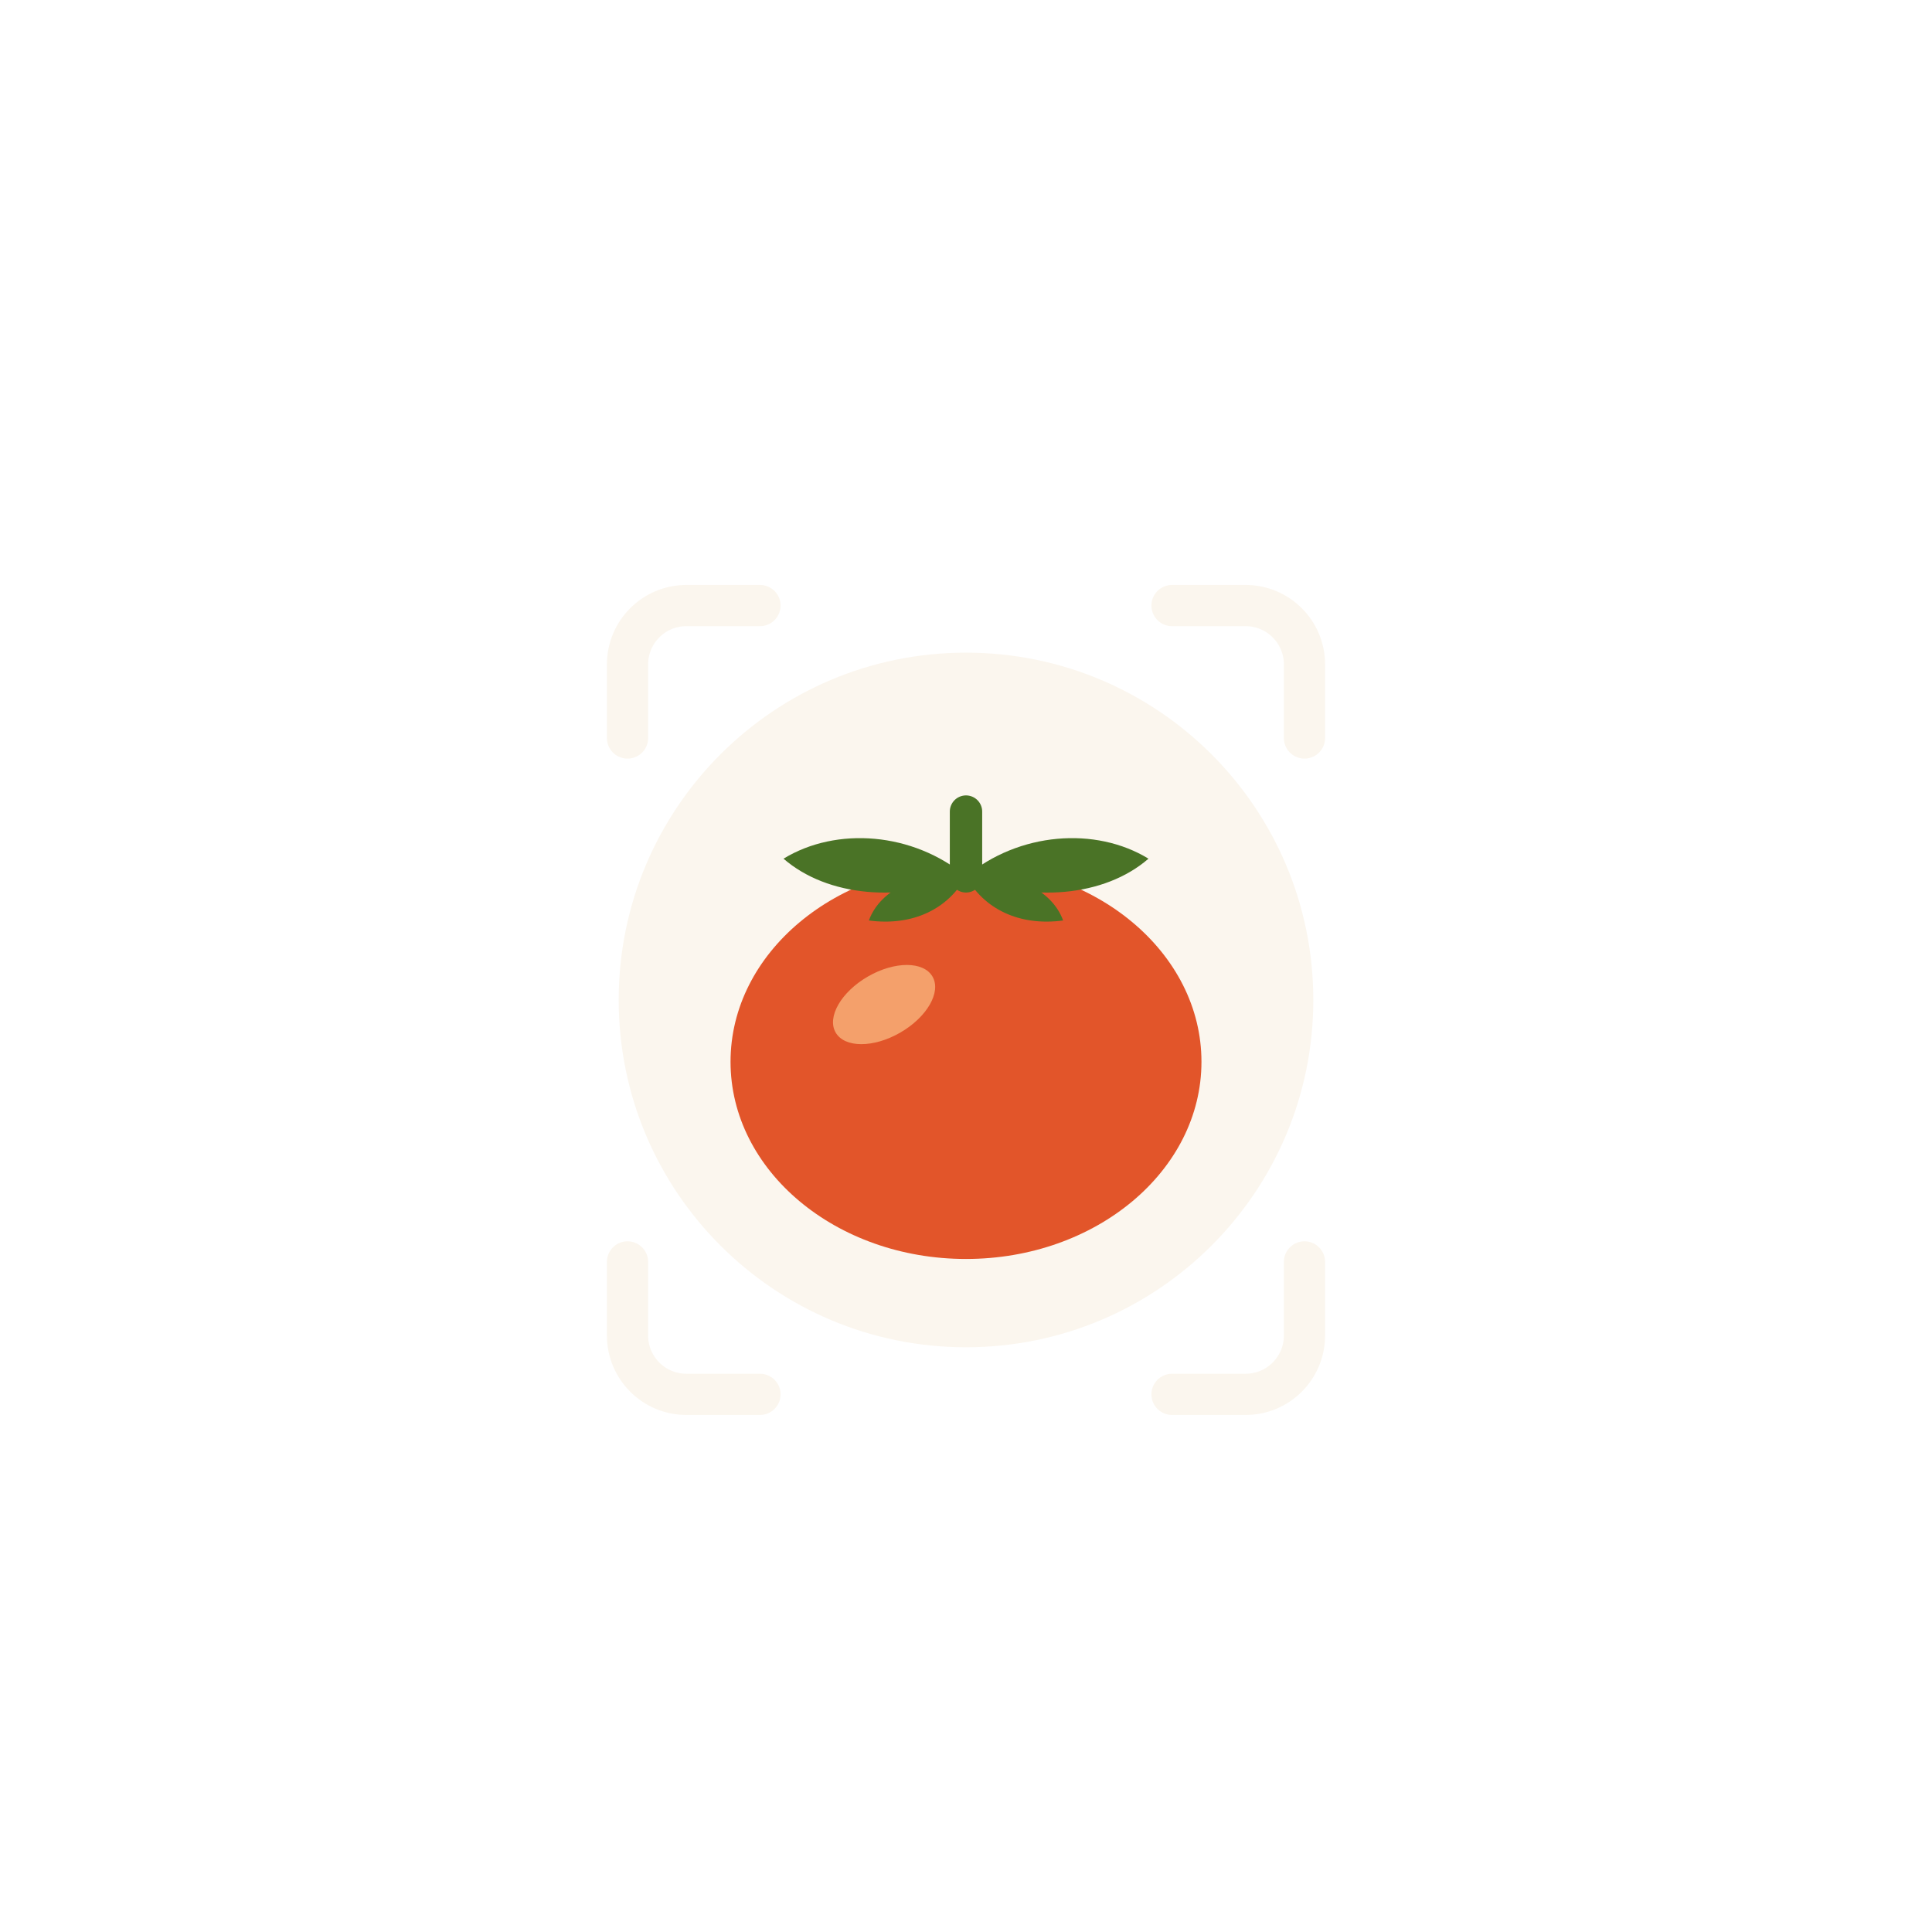
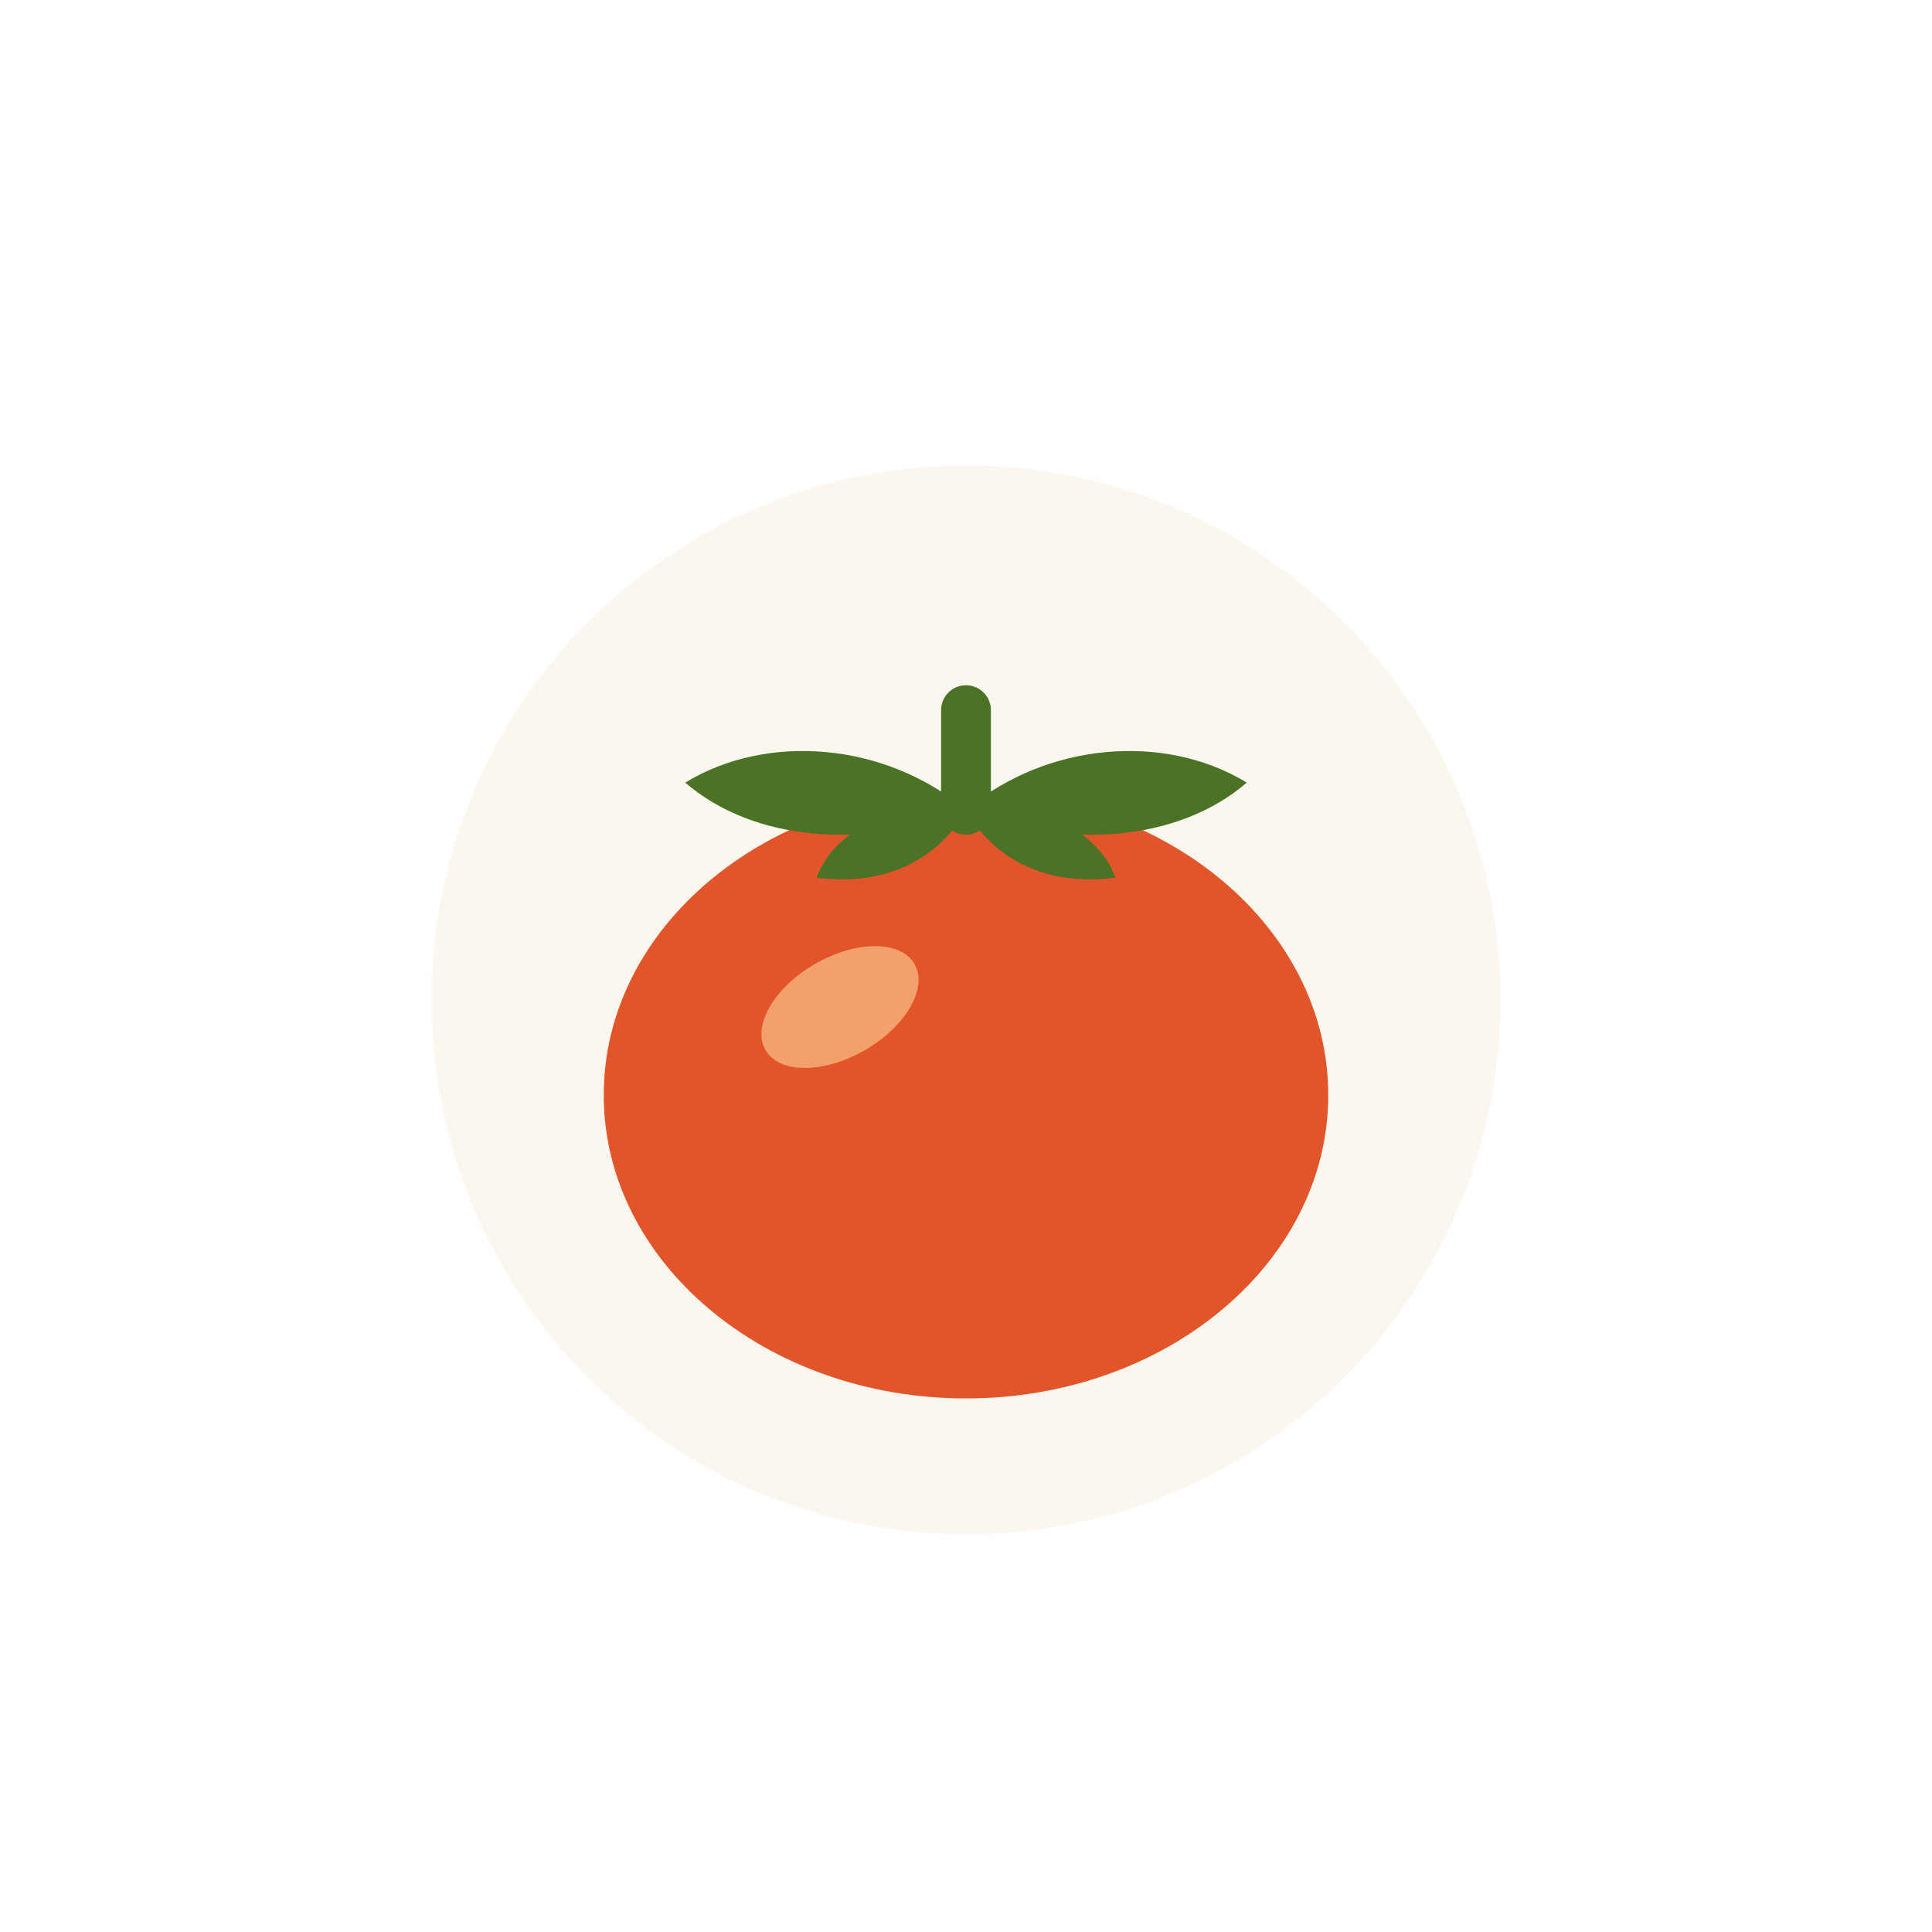
<svg xmlns="http://www.w3.org/2000/svg" viewBox="0 0 1024 1024" width="1024" height="1024">
-   <g transform="translate(512 530) scale(0.78) translate(-512 -530)">
+   <g transform="translate(512 530) scale(1.2) translate(-512 -530)">
    <circle cx="512" cy="530" r="236" fill="#FBF6EE" />
    <ellipse cx="512" cy="572" rx="160" ry="134" fill="#E2552A" />
    <ellipse cx="448" cy="530" rx="38" ry="22" fill="#F4A06B" transform="rotate(-30 458 516)" />
    <path d="M512 446c-36-30-88-34-124-12 30 26 80 30 124 12zM512 446c36-30 88-34 124-12-30 26-80 30-124 12zM512 446c-30-4-58 8-66 30 30 4 54-8 66-30zM512 446c30-4 58 8 66 30-30 4-54-8-66-30z" fill="#4A7326" />
    <path d="M512 446v-44" stroke="#4A7326" stroke-width="22" stroke-linecap="round" />
-     <g fill="none" stroke="#FBF6EE" stroke-width="28" stroke-linecap="round" stroke-linejoin="round">
-       <path d="M282 352v-50a40 40 0 0 1 40-40h50M652 262h50a40 40 0 0 1 40 40v50M742 708v50a40 40 0 0 1-40 40h-50M372 798h-50a40 40 0 0 1-40-40v-50" />
-     </g>
  </g>
</svg>
